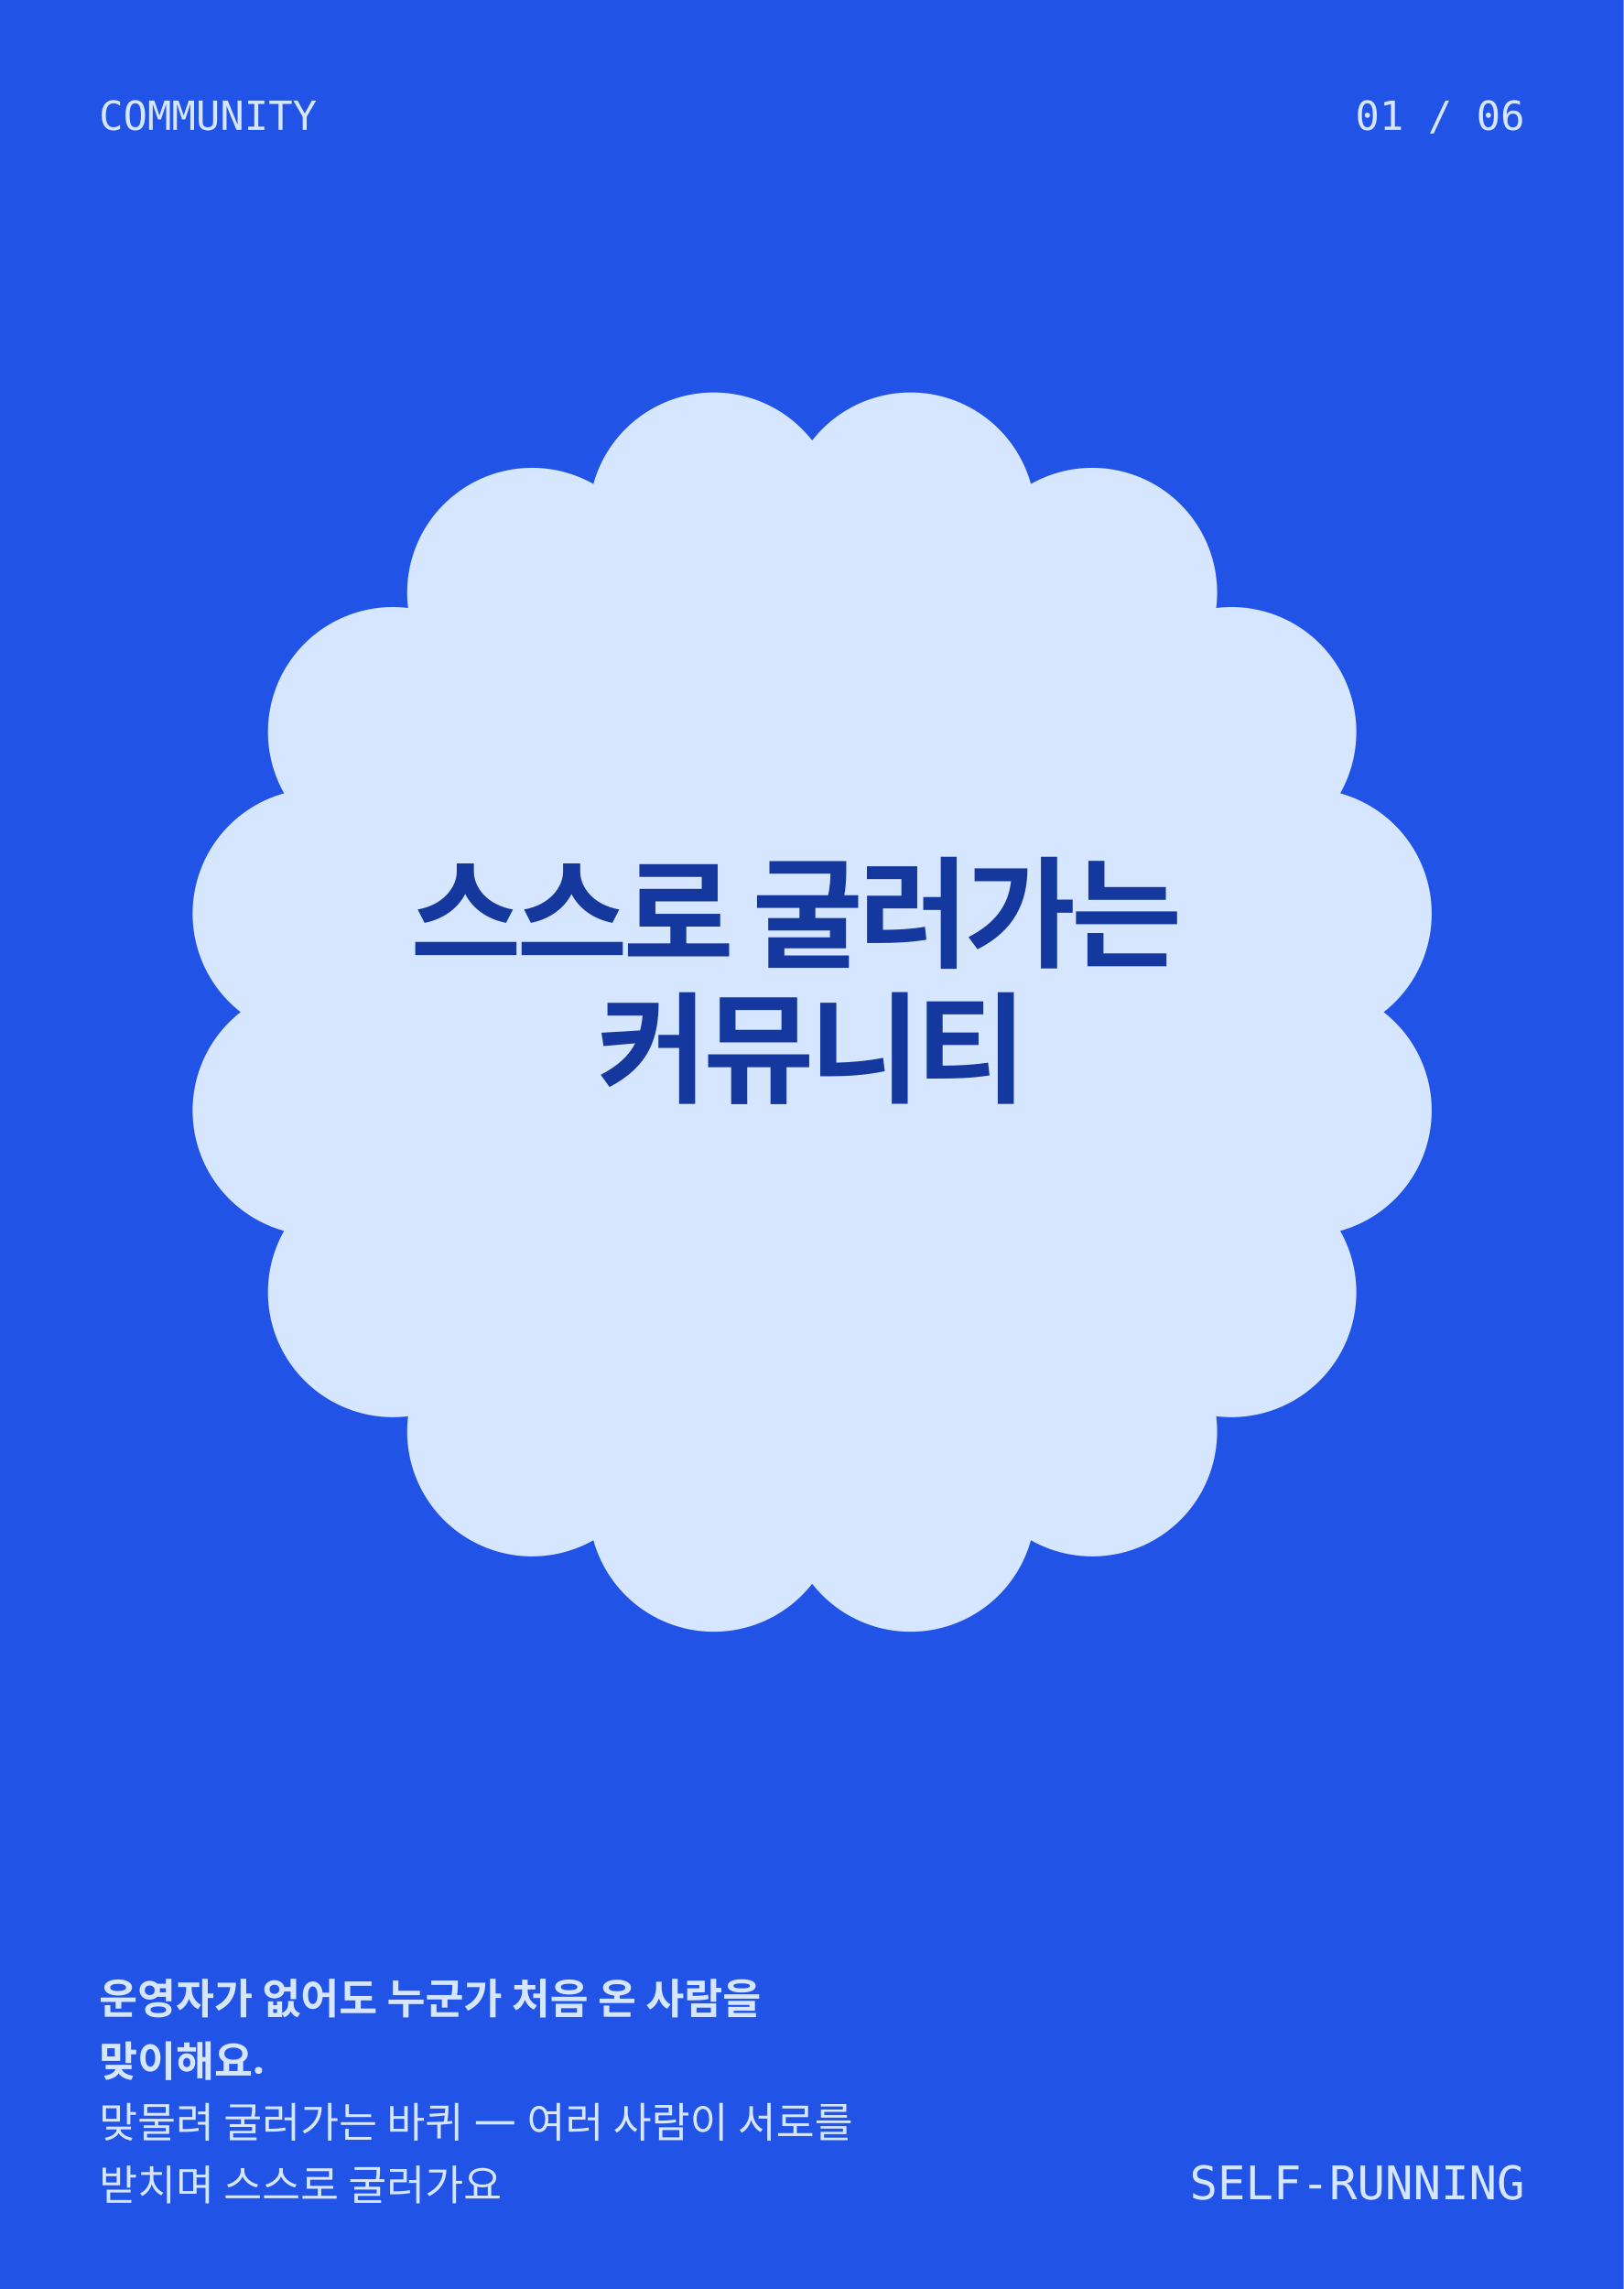
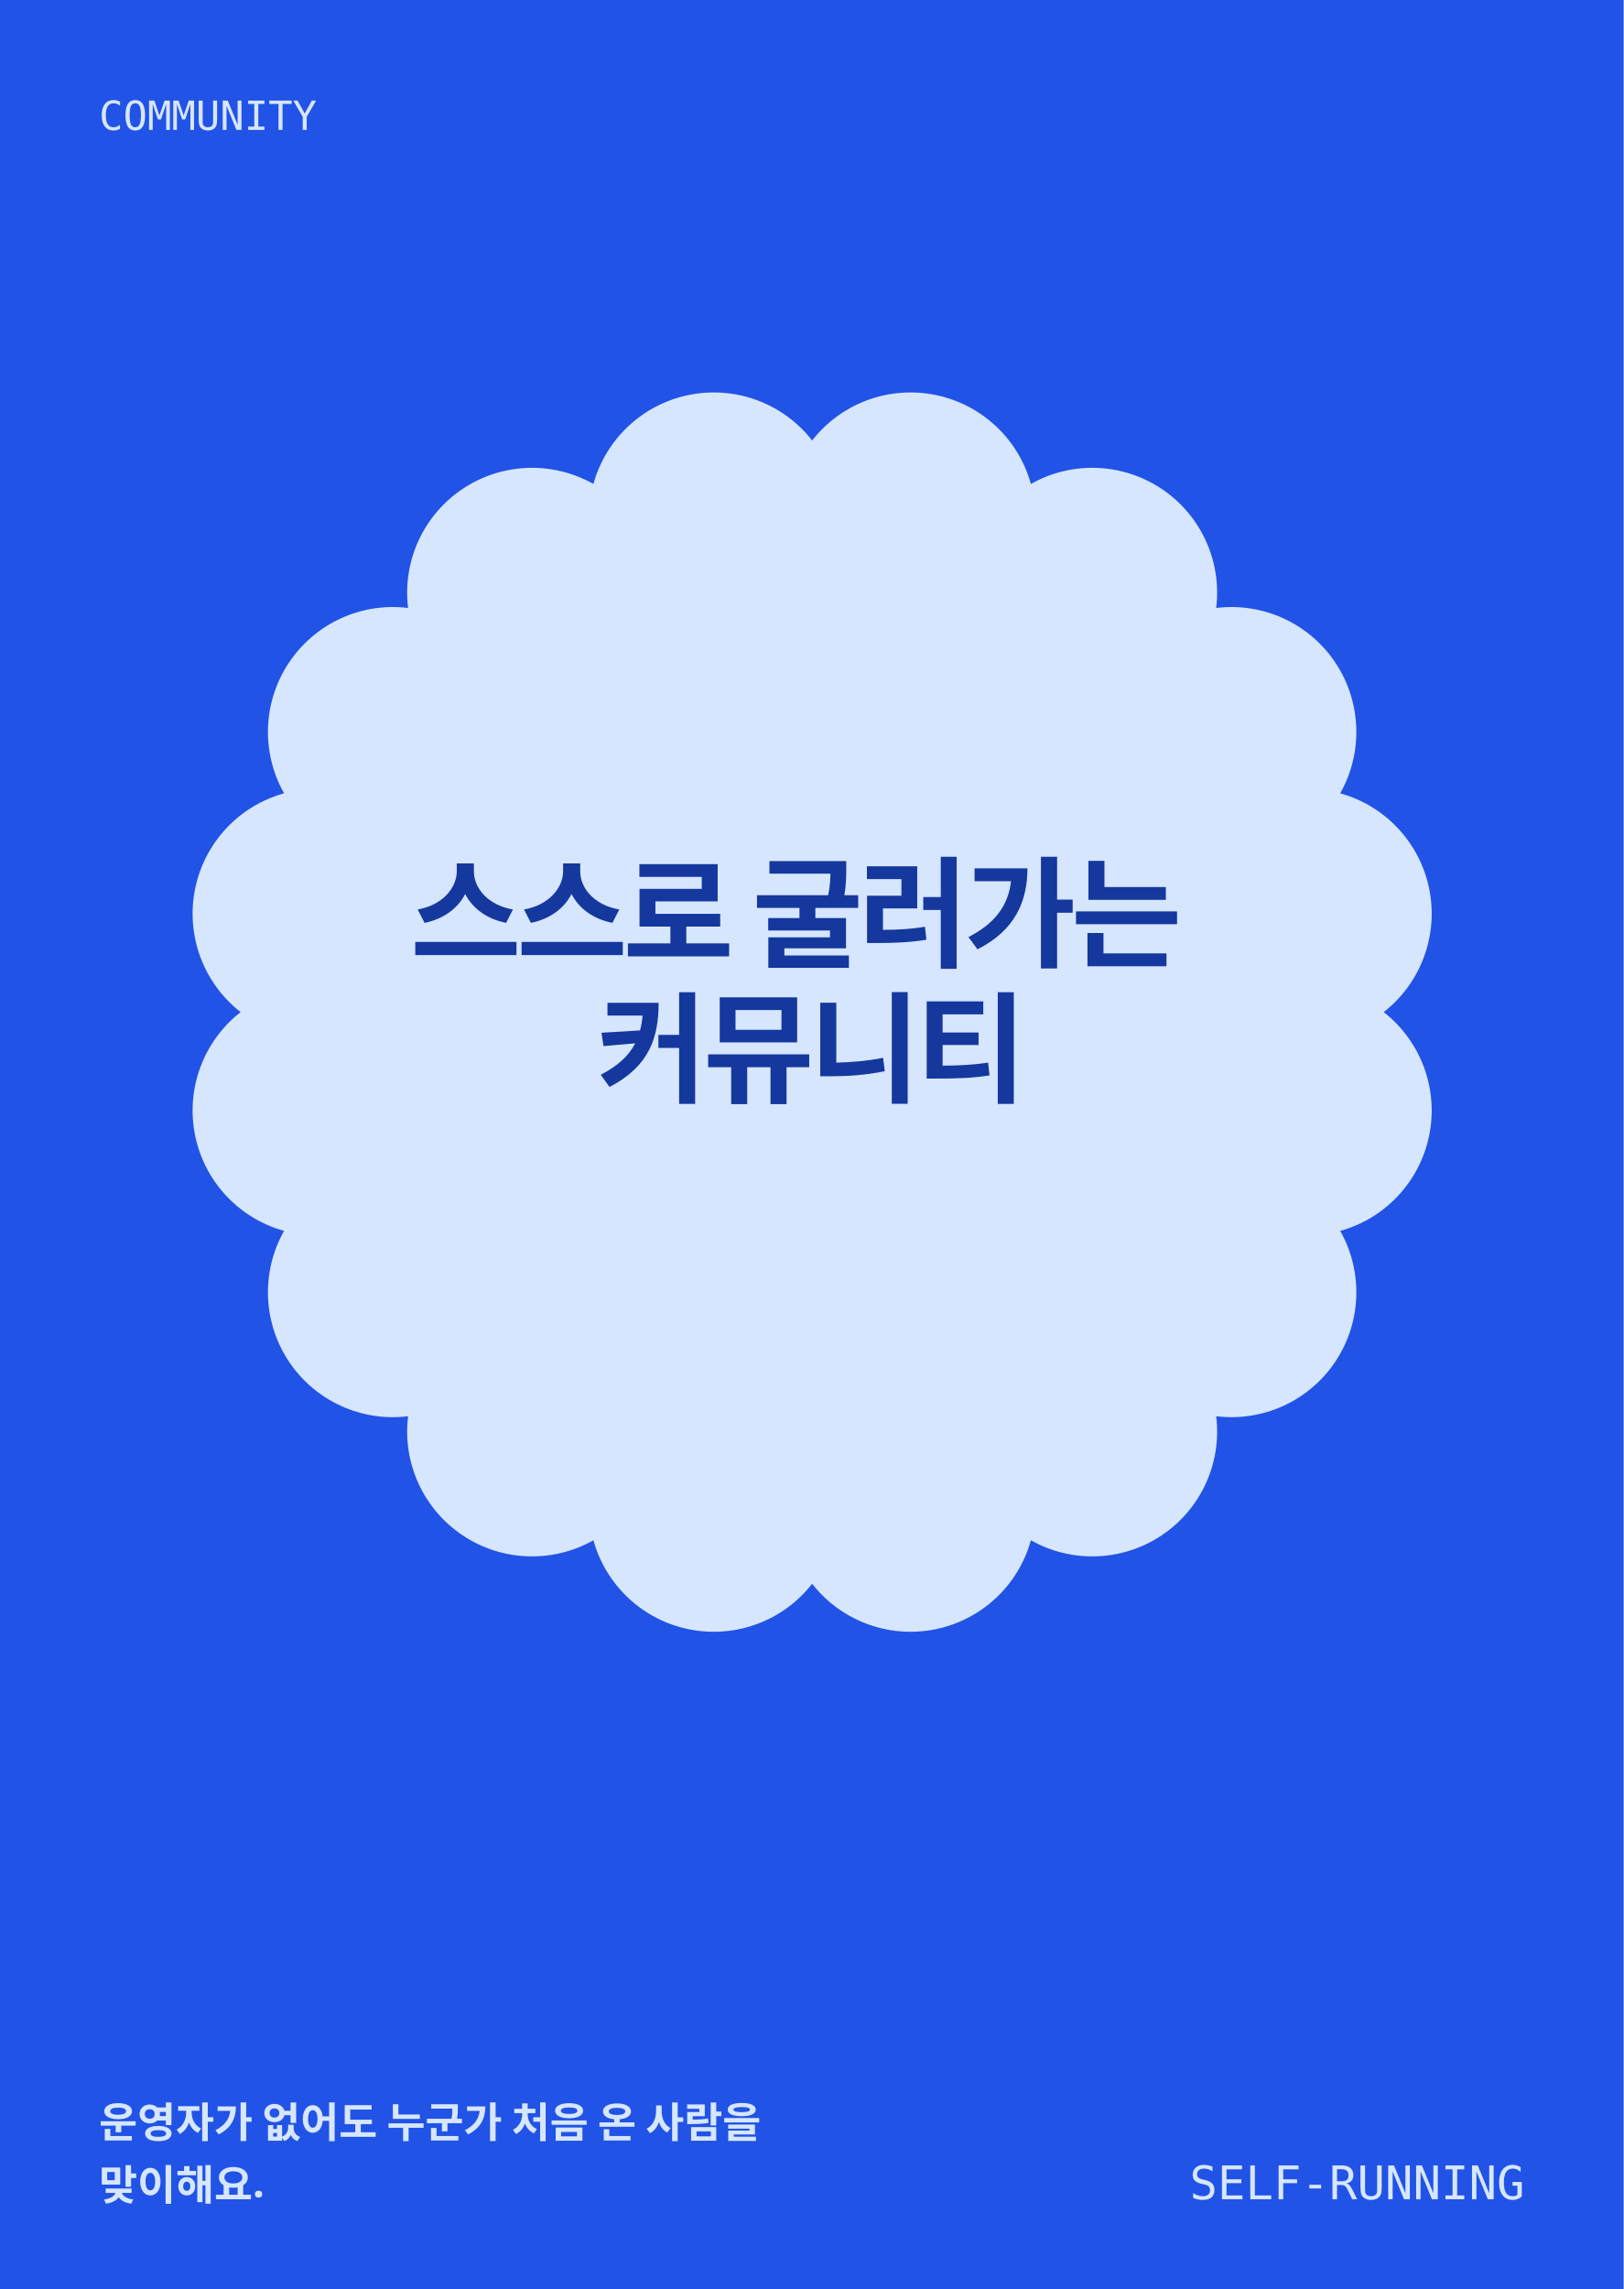
<svg xmlns="http://www.w3.org/2000/svg" width="105mm" height="148mm" viewBox="0 0 1050 1480">
  <g id="background">
    <rect width="1050" height="1480" fill="#2153e6" />
  </g>
  <g id="shape" transform="translate(66 128) scale(1.12)">
    <path d="M740.0,470.0 A72.1,72.1 0 0 1 714.9,596.3 A72.1,72.1 0 0 1 643.3,703.3 A72.1,72.1 0 0 1 536.3,774.9 A72.1,72.1 0 0 1 410.0,800.0 A72.1,72.1 0 0 1 283.7,774.9 A72.1,72.1 0 0 1 176.7,703.3 A72.1,72.1 0 0 1 105.1,596.3 A72.1,72.1 0 0 1 80.0,470.0 A72.1,72.1 0 0 1 105.1,343.7 A72.1,72.1 0 0 1 176.7,236.7 A72.1,72.1 0 0 1 283.7,165.1 A72.1,72.1 0 0 1 410.0,140.0 A72.1,72.1 0 0 1 536.3,165.1 A72.1,72.1 0 0 1 643.3,236.7 A72.1,72.1 0 0 1 714.9,343.7 A72.1,72.1 0 0 1 740.0,470.0Z" fill="#d6e6ff" />
  </g>
  <g id="title">
    <text x="525" y="619.4" font-family="Pretendard, 'Apple SD Gothic Neo', 'Malgun Gothic', sans-serif" font-size="78" font-weight="700" fill="#14389e" text-anchor="middle" letter-spacing="-3">
      <tspan x="525" dy="0.0">스스로 굴러가는</tspan>
      <tspan x="525" dy="87.4">커뮤니티</tspan>
    </text>
  </g>
  <g id="labels">
    <text x="64" y="84" font-family="'IBM Plex Mono', 'DejaVu Sans Mono', 'Courier New', monospace" font-size="26" font-weight="400" fill="#d6e6ff" text-anchor="start" letter-spacing="0">
      <tspan x="64" dy="0.0">COMMUNITY</tspan>
    </text>
-     <text x="986" y="84" font-family="'IBM Plex Mono', 'DejaVu Sans Mono', 'Courier New', monospace" font-size="26" font-weight="400" fill="#d6e6ff" text-anchor="end" letter-spacing="0">
-       <tspan x="986" dy="0.0">01 / 06</tspan>
-     </text>
    <text x="986" y="1422" font-family="'IBM Plex Mono', 'DejaVu Sans Mono', 'Courier New', monospace" font-size="30" font-weight="400" fill="#d6e6ff" text-anchor="end" letter-spacing="0">
      <tspan x="986" dy="0.0">SELF-RUNNING</tspan>
    </text>
  </g>
  <g id="description">
-     <text x="64" y="1302" font-family="Pretendard, 'Apple SD Gothic Neo', 'Malgun Gothic', sans-serif" font-size="27" font-weight="700" fill="#d6e6ff" text-anchor="start" letter-spacing="0">
+     <text x="64" y="1382" font-family="Pretendard, 'Apple SD Gothic Neo', 'Malgun Gothic', sans-serif" font-size="27" font-weight="700" fill="#d6e6ff" text-anchor="start" letter-spacing="0">
      <tspan x="64" dy="0.0">운영자가 없어도 누군가 처음 온 사람을</tspan>
      <tspan x="64" dy="40.5">맞이해요.</tspan>
    </text>
-     <text x="64" y="1382" font-family="Pretendard, 'Apple SD Gothic Neo', 'Malgun Gothic', sans-serif" font-size="27" font-weight="400" fill="#d6e6ff" text-anchor="start" letter-spacing="0">
-       <tspan x="64" dy="0.0">맞물려 굴러가는 바퀴 — 여러 사람이 서로를</tspan>
-       <tspan x="64" dy="40.5">받치며 스스로 굴러가요</tspan>
-     </text>
  </g>
</svg>
